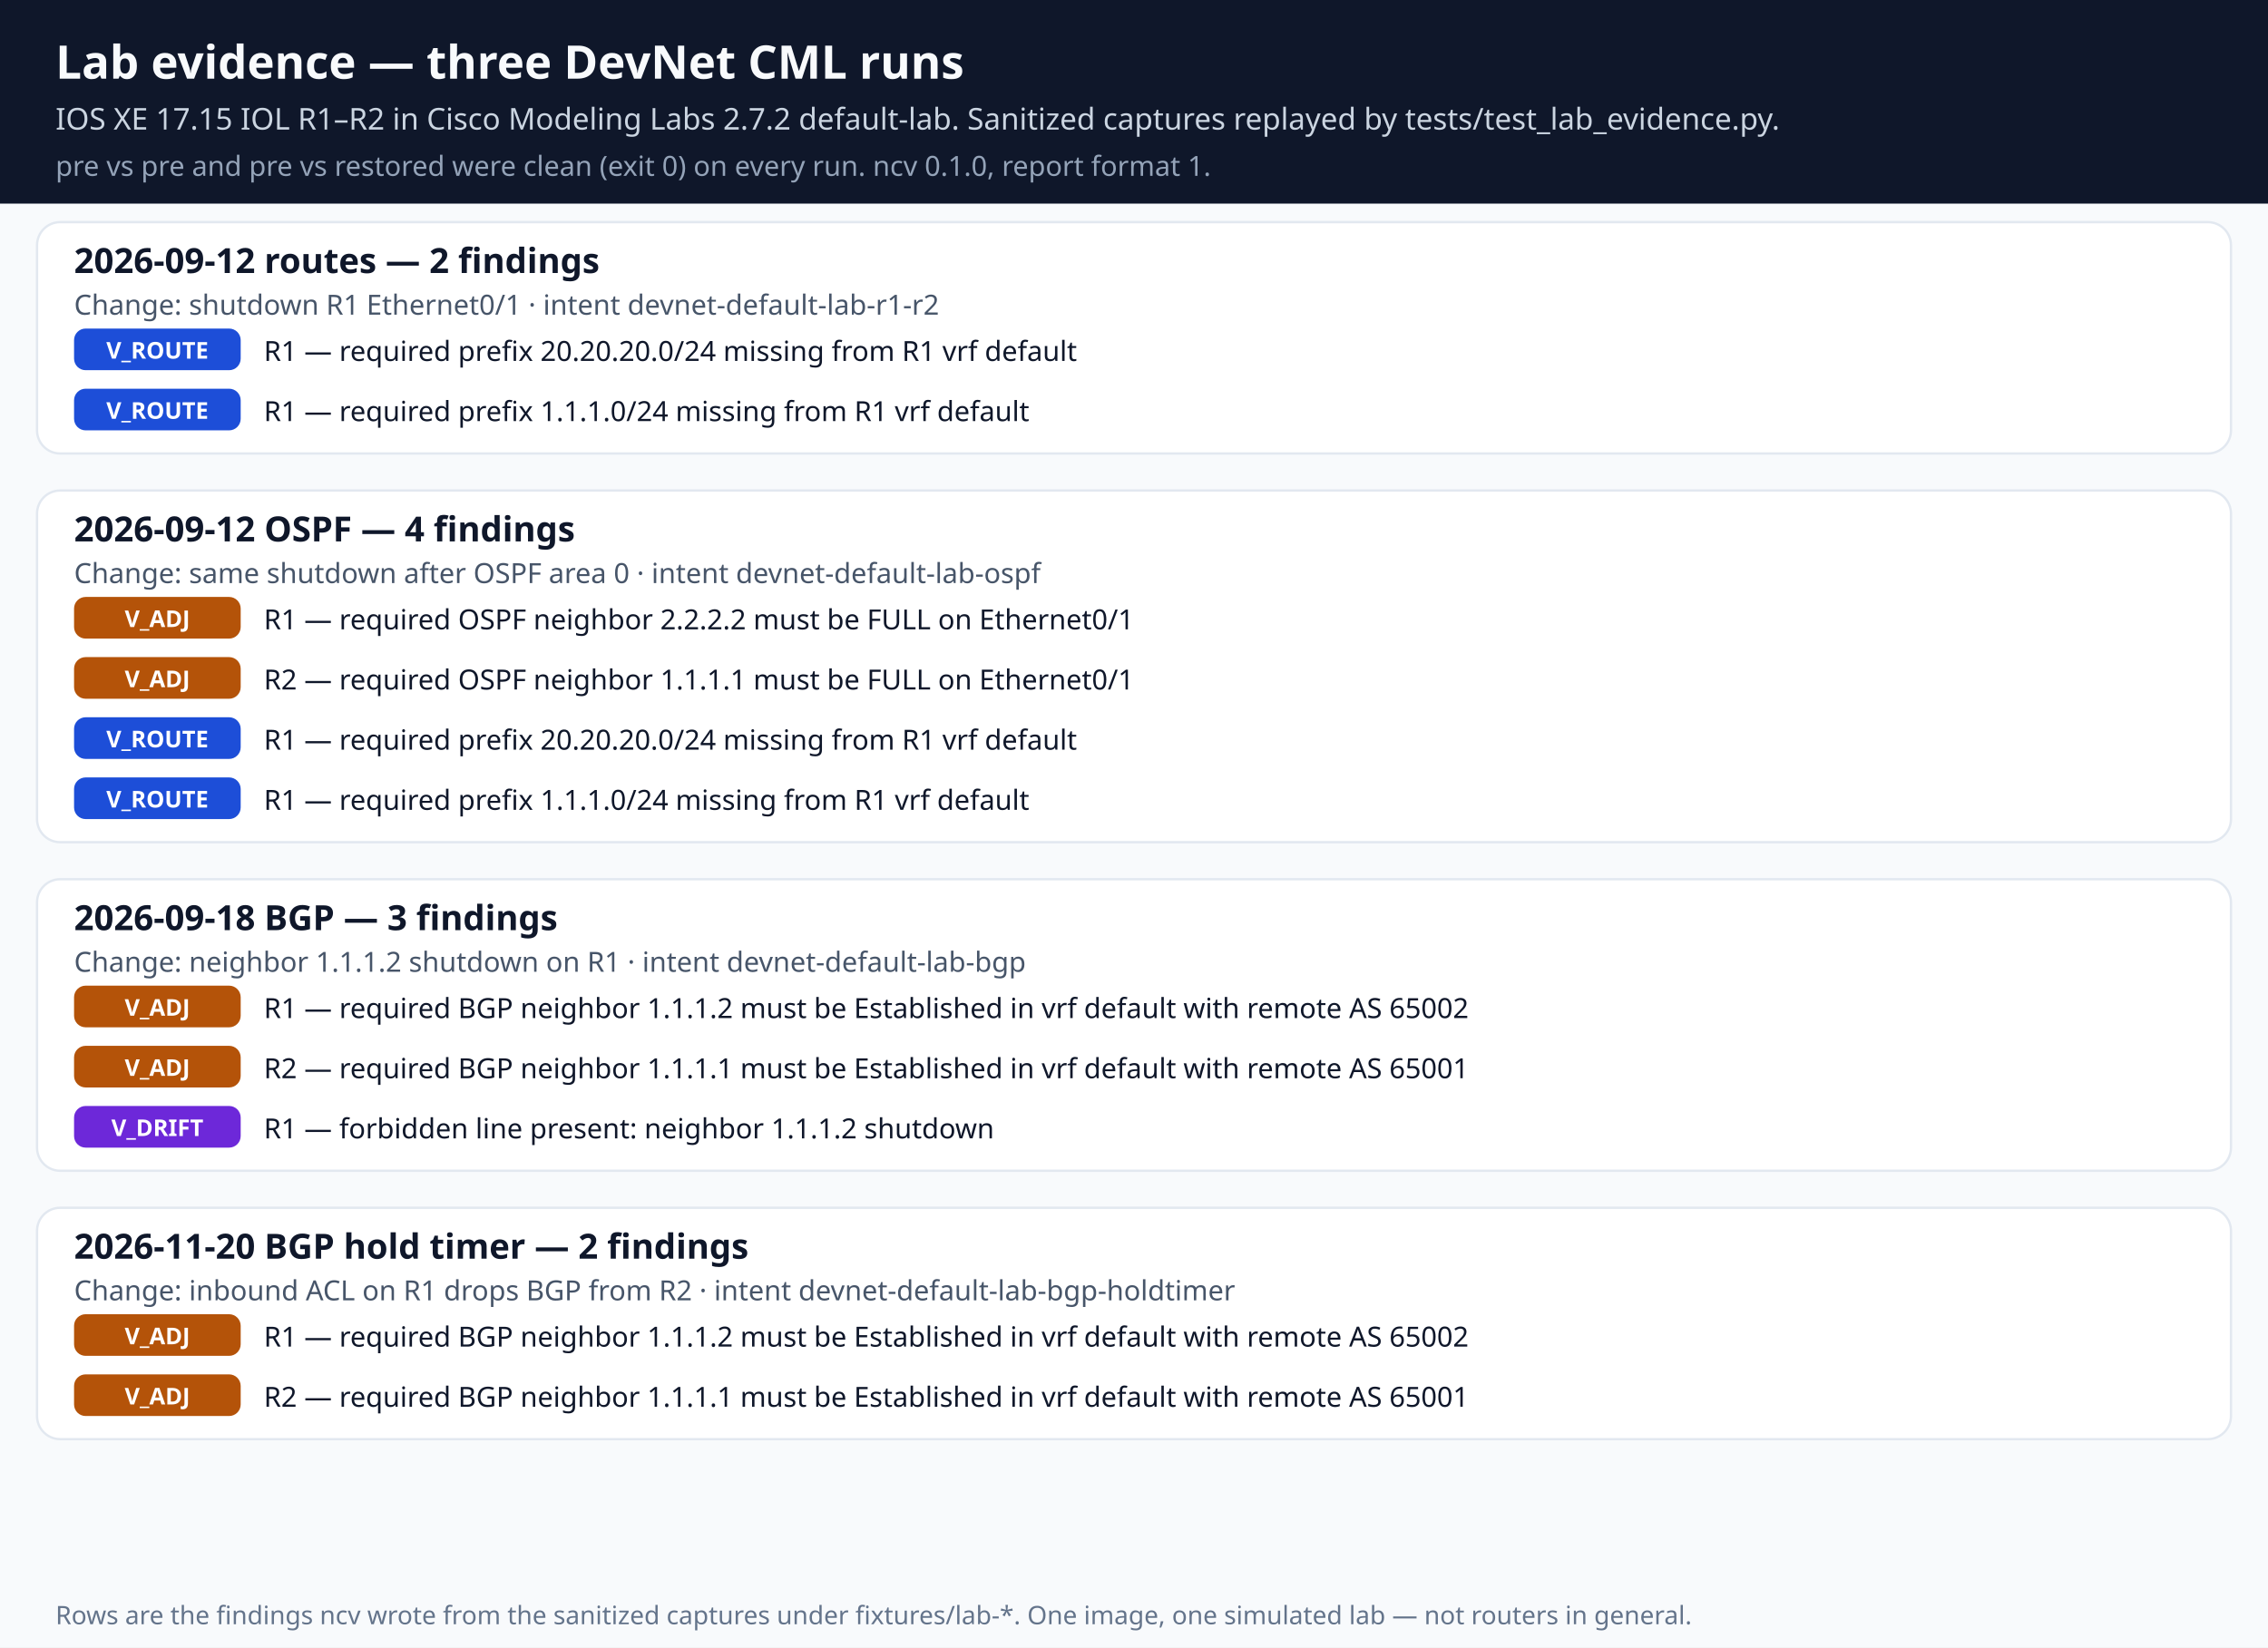
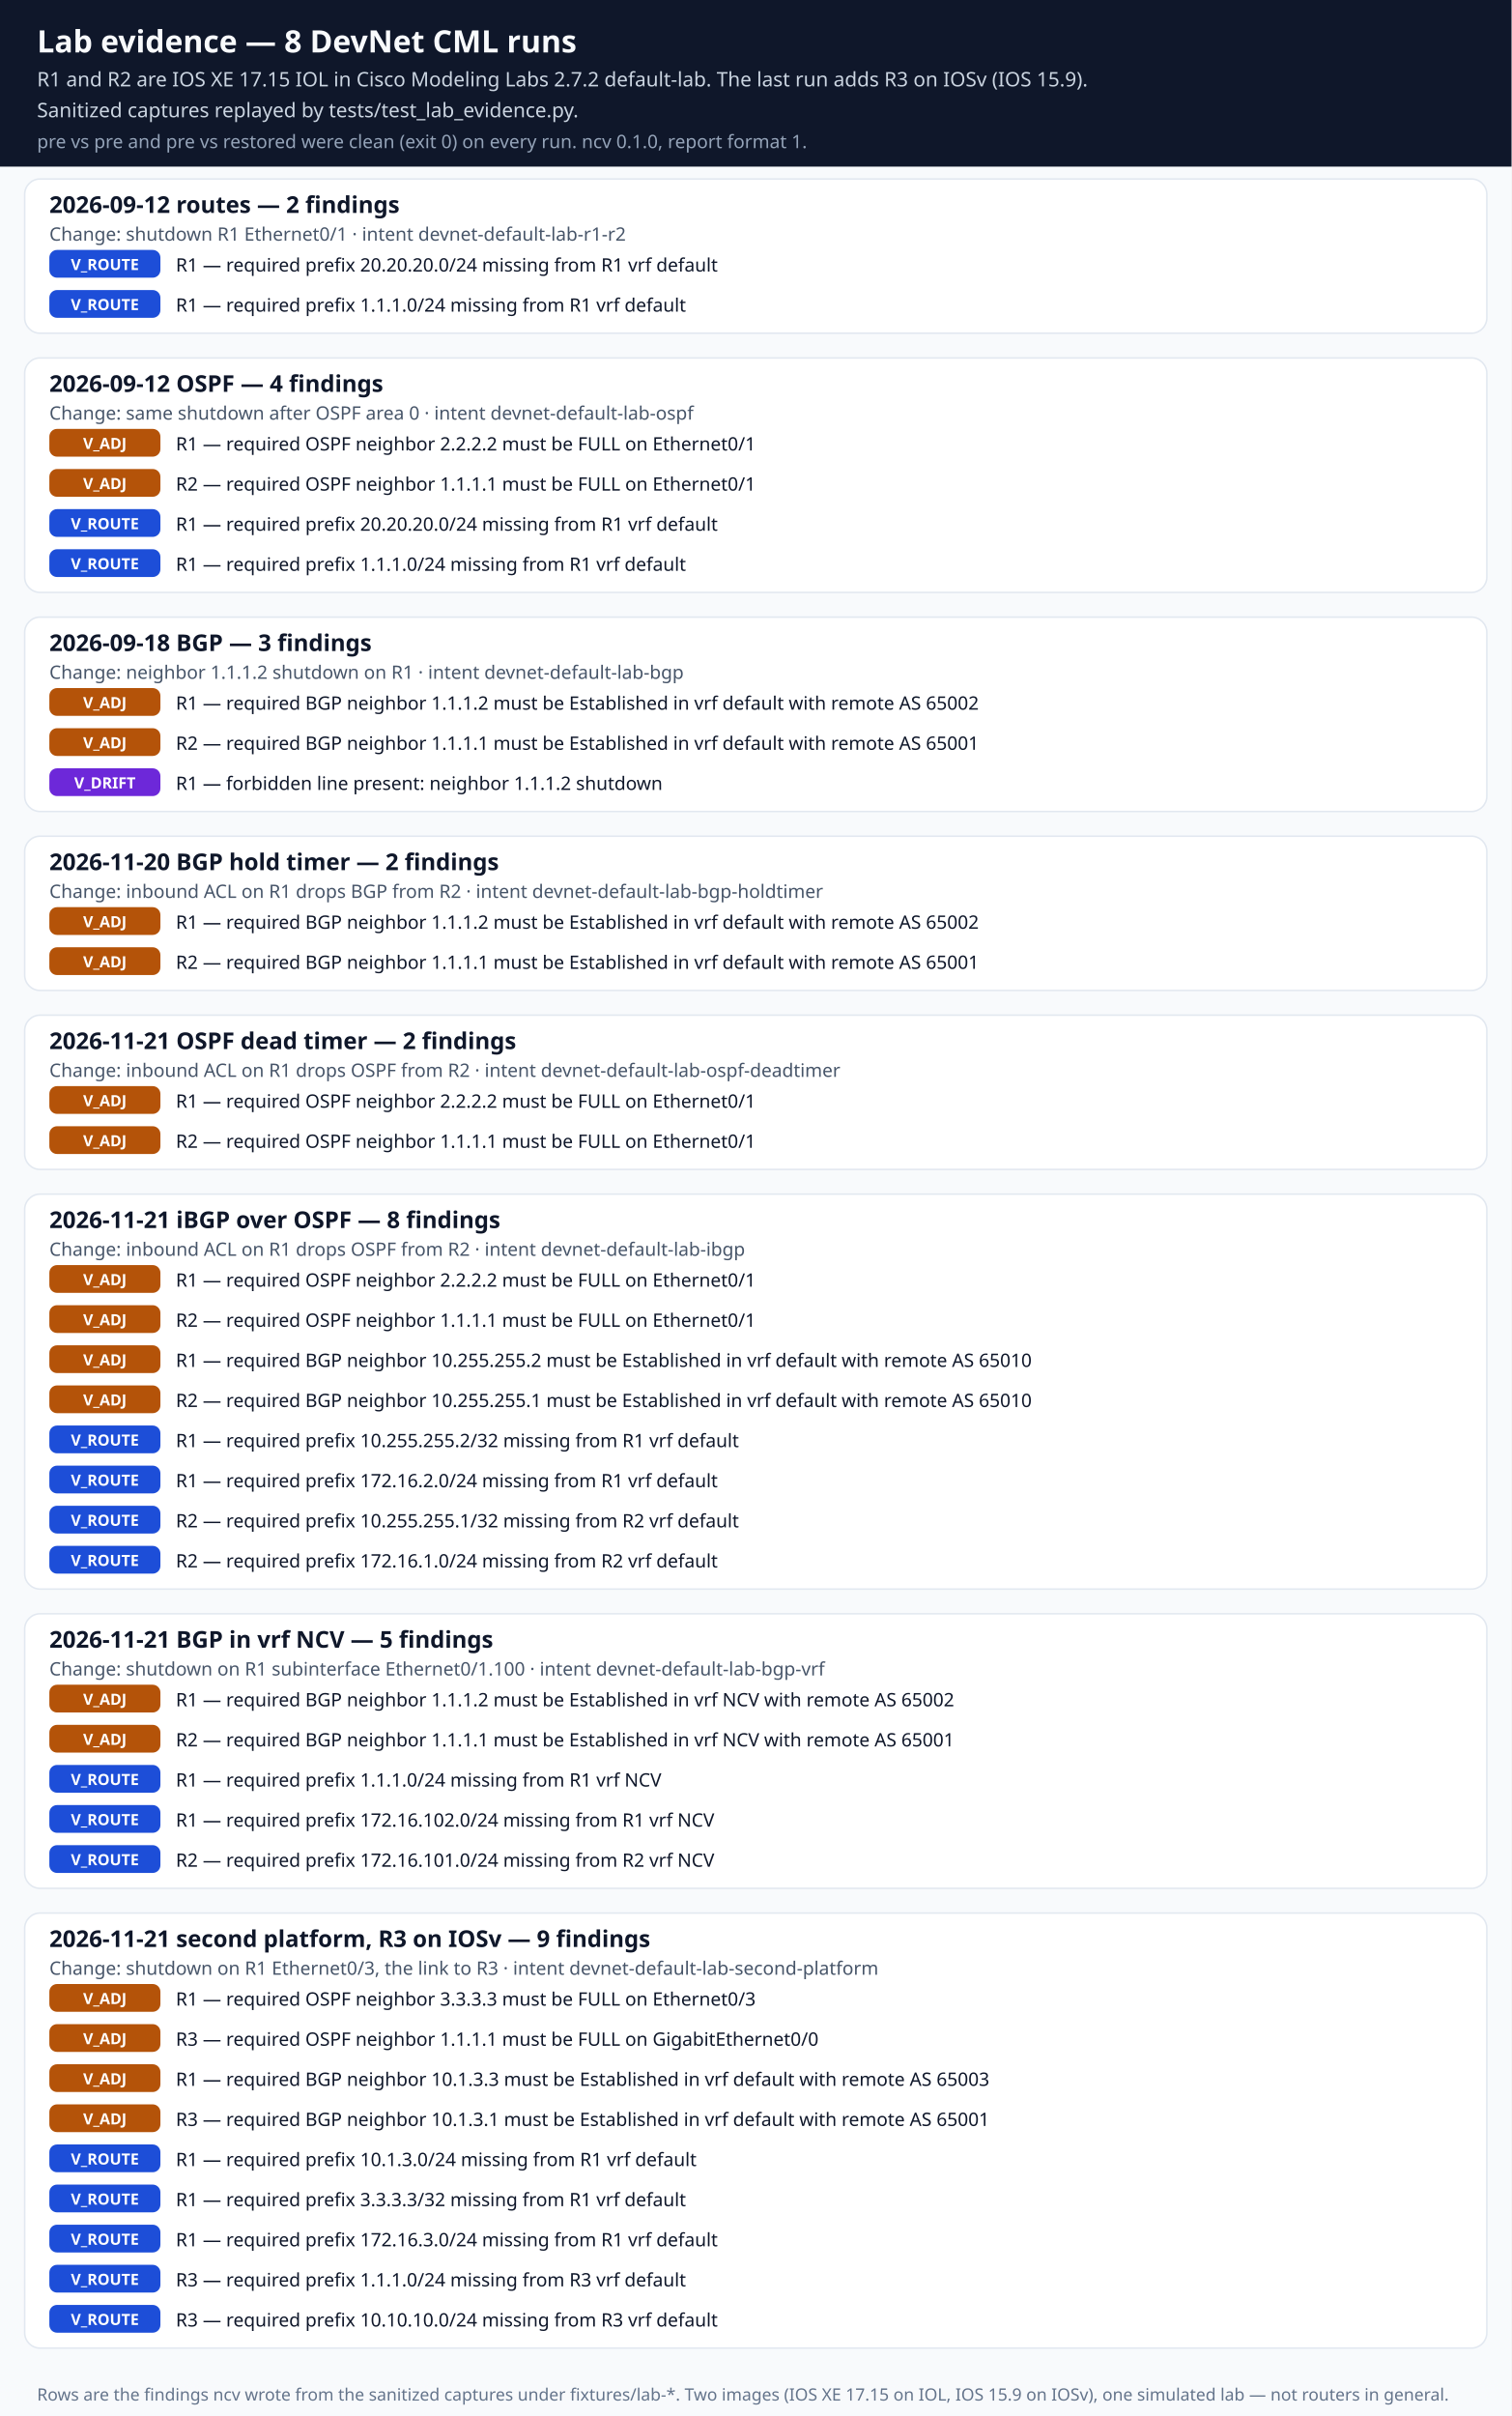
- <svg xmlns="http://www.w3.org/2000/svg" width="980" height="712" viewBox="0 0 980 712" role="img" aria-label="Lab evidence findings">
-   <rect width="980" height="712" fill="#f8fafc" />
-   <rect x="0" y="0" width="980" height="88" fill="#0f172a" />
-   <text x="24" y="34" font-size="20" font-family="ui-sans-serif, system-ui, sans-serif" fill="#f8fafc" font-weight="700">Lab evidence — three DevNet CML runs</text>
-   <text x="24" y="56" font-size="13" font-family="ui-sans-serif, system-ui, sans-serif" fill="#cbd5e1">IOS XE 17.15 IOL R1–R2 in Cisco Modeling Labs 2.7.2 default-lab. Sanitized captures replayed by tests/test_lab_evidence.py.</text>
-   <text x="24" y="76" font-size="12" font-family="ui-sans-serif, system-ui, sans-serif" fill="#94a3b8">pre vs pre and pre vs restored were clean (exit 0) on every run. ncv 0.1.0, report format 1.</text>
-   <rect x="16" y="96" width="948" height="100" rx="10" fill="#ffffff" stroke="#e2e8f0" />
-   <text x="32" y="118" font-size="15" font-family="ui-sans-serif, system-ui, sans-serif" font-weight="700" fill="#0f172a">2026-09-12 routes — 2 findings</text>
-   <text x="32" y="136" font-size="12" font-family="ui-sans-serif, system-ui, sans-serif" fill="#475569">Change: shutdown R1 Ethernet0/1 · intent devnet-default-lab-r1-r2</text>
-   <rect x="32" y="142" width="72" height="18" rx="5" fill="#1d4ed8" />
-   <text x="68" y="155" text-anchor="middle" font-size="10" font-family="ui-sans-serif, system-ui, sans-serif" fill="#fff" font-weight="700">V_ROUTE</text>
-   <text x="114" y="156" font-size="12" font-family="ui-sans-serif, system-ui, sans-serif" fill="#0f172a">R1 — required prefix 20.20.20.0/24 missing from R1 vrf default</text>
-   <rect x="32" y="168" width="72" height="18" rx="5" fill="#1d4ed8" />
-   <text x="68" y="181" text-anchor="middle" font-size="10" font-family="ui-sans-serif, system-ui, sans-serif" fill="#fff" font-weight="700">V_ROUTE</text>
-   <text x="114" y="182" font-size="12" font-family="ui-sans-serif, system-ui, sans-serif" fill="#0f172a">R1 — required prefix 1.1.1.0/24 missing from R1 vrf default</text>
-   <rect x="16" y="212" width="948" height="152" rx="10" fill="#ffffff" stroke="#e2e8f0" />
-   <text x="32" y="234" font-size="15" font-family="ui-sans-serif, system-ui, sans-serif" font-weight="700" fill="#0f172a">2026-09-12 OSPF — 4 findings</text>
-   <text x="32" y="252" font-size="12" font-family="ui-sans-serif, system-ui, sans-serif" fill="#475569">Change: same shutdown after OSPF area 0 · intent devnet-default-lab-ospf</text>
-   <rect x="32" y="258" width="72" height="18" rx="5" fill="#b45309" />
-   <text x="68" y="271" text-anchor="middle" font-size="10" font-family="ui-sans-serif, system-ui, sans-serif" fill="#fff" font-weight="700">V_ADJ</text>
-   <text x="114" y="272" font-size="12" font-family="ui-sans-serif, system-ui, sans-serif" fill="#0f172a">R1 — required OSPF neighbor 2.2.2.2 must be FULL on Ethernet0/1</text>
-   <rect x="32" y="284" width="72" height="18" rx="5" fill="#b45309" />
-   <text x="68" y="297" text-anchor="middle" font-size="10" font-family="ui-sans-serif, system-ui, sans-serif" fill="#fff" font-weight="700">V_ADJ</text>
-   <text x="114" y="298" font-size="12" font-family="ui-sans-serif, system-ui, sans-serif" fill="#0f172a">R2 — required OSPF neighbor 1.1.1.1 must be FULL on Ethernet0/1</text>
-   <rect x="32" y="310" width="72" height="18" rx="5" fill="#1d4ed8" />
-   <text x="68" y="323" text-anchor="middle" font-size="10" font-family="ui-sans-serif, system-ui, sans-serif" fill="#fff" font-weight="700">V_ROUTE</text>
-   <text x="114" y="324" font-size="12" font-family="ui-sans-serif, system-ui, sans-serif" fill="#0f172a">R1 — required prefix 20.20.20.0/24 missing from R1 vrf default</text>
-   <rect x="32" y="336" width="72" height="18" rx="5" fill="#1d4ed8" />
-   <text x="68" y="349" text-anchor="middle" font-size="10" font-family="ui-sans-serif, system-ui, sans-serif" fill="#fff" font-weight="700">V_ROUTE</text>
-   <text x="114" y="350" font-size="12" font-family="ui-sans-serif, system-ui, sans-serif" fill="#0f172a">R1 — required prefix 1.1.1.0/24 missing from R1 vrf default</text>
-   <rect x="16" y="380" width="948" height="126" rx="10" fill="#ffffff" stroke="#e2e8f0" />
-   <text x="32" y="402" font-size="15" font-family="ui-sans-serif, system-ui, sans-serif" font-weight="700" fill="#0f172a">2026-09-18 BGP — 3 findings</text>
-   <text x="32" y="420" font-size="12" font-family="ui-sans-serif, system-ui, sans-serif" fill="#475569">Change: neighbor 1.1.1.2 shutdown on R1 · intent devnet-default-lab-bgp</text>
-   <rect x="32" y="426" width="72" height="18" rx="5" fill="#b45309" />
-   <text x="68" y="439" text-anchor="middle" font-size="10" font-family="ui-sans-serif, system-ui, sans-serif" fill="#fff" font-weight="700">V_ADJ</text>
-   <text x="114" y="440" font-size="12" font-family="ui-sans-serif, system-ui, sans-serif" fill="#0f172a">R1 — required BGP neighbor 1.1.1.2 must be Established in vrf default with remote AS 65002</text>
-   <rect x="32" y="452" width="72" height="18" rx="5" fill="#b45309" />
-   <text x="68" y="465" text-anchor="middle" font-size="10" font-family="ui-sans-serif, system-ui, sans-serif" fill="#fff" font-weight="700">V_ADJ</text>
-   <text x="114" y="466" font-size="12" font-family="ui-sans-serif, system-ui, sans-serif" fill="#0f172a">R2 — required BGP neighbor 1.1.1.1 must be Established in vrf default with remote AS 65001</text>
-   <rect x="32" y="478" width="72" height="18" rx="5" fill="#6d28d9" />
-   <text x="68" y="491" text-anchor="middle" font-size="10" font-family="ui-sans-serif, system-ui, sans-serif" fill="#fff" font-weight="700">V_DRIFT</text>
-   <text x="114" y="492" font-size="12" font-family="ui-sans-serif, system-ui, sans-serif" fill="#0f172a">R1 — forbidden line present: neighbor 1.1.1.2 shutdown</text>
-   <rect x="16" y="522" width="948" height="100" rx="10" fill="#ffffff" stroke="#e2e8f0" />
-   <text x="32" y="544" font-size="15" font-family="ui-sans-serif, system-ui, sans-serif" font-weight="700" fill="#0f172a">2026-11-20 BGP hold timer — 2 findings</text>
-   <text x="32" y="562" font-size="12" font-family="ui-sans-serif, system-ui, sans-serif" fill="#475569">Change: inbound ACL on R1 drops BGP from R2 · intent devnet-default-lab-bgp-holdtimer</text>
-   <rect x="32" y="568" width="72" height="18" rx="5" fill="#b45309" />
-   <text x="68" y="581" text-anchor="middle" font-size="10" font-family="ui-sans-serif, system-ui, sans-serif" fill="#fff" font-weight="700">V_ADJ</text>
-   <text x="114" y="582" font-size="12" font-family="ui-sans-serif, system-ui, sans-serif" fill="#0f172a">R1 — required BGP neighbor 1.1.1.2 must be Established in vrf default with remote AS 65002</text>
-   <rect x="32" y="594" width="72" height="18" rx="5" fill="#b45309" />
-   <text x="68" y="607" text-anchor="middle" font-size="10" font-family="ui-sans-serif, system-ui, sans-serif" fill="#fff" font-weight="700">V_ADJ</text>
-   <text x="114" y="608" font-size="12" font-family="ui-sans-serif, system-ui, sans-serif" fill="#0f172a">R2 — required BGP neighbor 1.1.1.1 must be Established in vrf default with remote AS 65001</text>
-   <text x="24" y="702" font-size="11" font-family="ui-sans-serif, system-ui, sans-serif" fill="#64748b">Rows are the findings ncv wrote from the sanitized captures under fixtures/lab-*. One image, one simulated lab — not routers in general.</text>
+ <svg xmlns="http://www.w3.org/2000/svg" width="980" height="1566" viewBox="0 0 980 1566" role="img" aria-label="Lab evidence findings">
+   <rect width="980" height="1566" fill="#f8fafc" />
+   <rect x="0" y="0" width="980" height="108" fill="#0f172a" />
+   <text x="24" y="34" font-size="20" font-family="ui-sans-serif, system-ui, sans-serif" fill="#f8fafc" font-weight="700">Lab evidence — 8 DevNet CML runs</text>
+   <text x="24" y="56" font-size="13" font-family="ui-sans-serif, system-ui, sans-serif" fill="#cbd5e1">R1 and R2 are IOS XE 17.15 IOL in Cisco Modeling Labs 2.7.2 default-lab. The last run adds R3 on IOSv (IOS 15.9).</text>
+   <text x="24" y="76" font-size="13" font-family="ui-sans-serif, system-ui, sans-serif" fill="#cbd5e1">Sanitized captures replayed by tests/test_lab_evidence.py.</text>
+   <text x="24" y="96" font-size="12" font-family="ui-sans-serif, system-ui, sans-serif" fill="#94a3b8">pre vs pre and pre vs restored were clean (exit 0) on every run. ncv 0.1.0, report format 1.</text>
+   <rect x="16" y="116" width="948" height="100" rx="10" fill="#ffffff" stroke="#e2e8f0" />
+   <text x="32" y="138" font-size="15" font-family="ui-sans-serif, system-ui, sans-serif" font-weight="700" fill="#0f172a">2026-09-12 routes — 2 findings</text>
+   <text x="32" y="156" font-size="12" font-family="ui-sans-serif, system-ui, sans-serif" fill="#475569">Change: shutdown R1 Ethernet0/1 · intent devnet-default-lab-r1-r2</text>
+   <rect x="32" y="162" width="72" height="18" rx="5" fill="#1d4ed8" />
+   <text x="68" y="175" text-anchor="middle" font-size="10" font-family="ui-sans-serif, system-ui, sans-serif" fill="#fff" font-weight="700">V_ROUTE</text>
+   <text x="114" y="176" font-size="12" font-family="ui-sans-serif, system-ui, sans-serif" fill="#0f172a">R1 — required prefix 20.20.20.0/24 missing from R1 vrf default</text>
+   <rect x="32" y="188" width="72" height="18" rx="5" fill="#1d4ed8" />
+   <text x="68" y="201" text-anchor="middle" font-size="10" font-family="ui-sans-serif, system-ui, sans-serif" fill="#fff" font-weight="700">V_ROUTE</text>
+   <text x="114" y="202" font-size="12" font-family="ui-sans-serif, system-ui, sans-serif" fill="#0f172a">R1 — required prefix 1.1.1.0/24 missing from R1 vrf default</text>
+   <rect x="16" y="232" width="948" height="152" rx="10" fill="#ffffff" stroke="#e2e8f0" />
+   <text x="32" y="254" font-size="15" font-family="ui-sans-serif, system-ui, sans-serif" font-weight="700" fill="#0f172a">2026-09-12 OSPF — 4 findings</text>
+   <text x="32" y="272" font-size="12" font-family="ui-sans-serif, system-ui, sans-serif" fill="#475569">Change: same shutdown after OSPF area 0 · intent devnet-default-lab-ospf</text>
+   <rect x="32" y="278" width="72" height="18" rx="5" fill="#b45309" />
+   <text x="68" y="291" text-anchor="middle" font-size="10" font-family="ui-sans-serif, system-ui, sans-serif" fill="#fff" font-weight="700">V_ADJ</text>
+   <text x="114" y="292" font-size="12" font-family="ui-sans-serif, system-ui, sans-serif" fill="#0f172a">R1 — required OSPF neighbor 2.2.2.2 must be FULL on Ethernet0/1</text>
+   <rect x="32" y="304" width="72" height="18" rx="5" fill="#b45309" />
+   <text x="68" y="317" text-anchor="middle" font-size="10" font-family="ui-sans-serif, system-ui, sans-serif" fill="#fff" font-weight="700">V_ADJ</text>
+   <text x="114" y="318" font-size="12" font-family="ui-sans-serif, system-ui, sans-serif" fill="#0f172a">R2 — required OSPF neighbor 1.1.1.1 must be FULL on Ethernet0/1</text>
+   <rect x="32" y="330" width="72" height="18" rx="5" fill="#1d4ed8" />
+   <text x="68" y="343" text-anchor="middle" font-size="10" font-family="ui-sans-serif, system-ui, sans-serif" fill="#fff" font-weight="700">V_ROUTE</text>
+   <text x="114" y="344" font-size="12" font-family="ui-sans-serif, system-ui, sans-serif" fill="#0f172a">R1 — required prefix 20.20.20.0/24 missing from R1 vrf default</text>
+   <rect x="32" y="356" width="72" height="18" rx="5" fill="#1d4ed8" />
+   <text x="68" y="369" text-anchor="middle" font-size="10" font-family="ui-sans-serif, system-ui, sans-serif" fill="#fff" font-weight="700">V_ROUTE</text>
+   <text x="114" y="370" font-size="12" font-family="ui-sans-serif, system-ui, sans-serif" fill="#0f172a">R1 — required prefix 1.1.1.0/24 missing from R1 vrf default</text>
+   <rect x="16" y="400" width="948" height="126" rx="10" fill="#ffffff" stroke="#e2e8f0" />
+   <text x="32" y="422" font-size="15" font-family="ui-sans-serif, system-ui, sans-serif" font-weight="700" fill="#0f172a">2026-09-18 BGP — 3 findings</text>
+   <text x="32" y="440" font-size="12" font-family="ui-sans-serif, system-ui, sans-serif" fill="#475569">Change: neighbor 1.1.1.2 shutdown on R1 · intent devnet-default-lab-bgp</text>
+   <rect x="32" y="446" width="72" height="18" rx="5" fill="#b45309" />
+   <text x="68" y="459" text-anchor="middle" font-size="10" font-family="ui-sans-serif, system-ui, sans-serif" fill="#fff" font-weight="700">V_ADJ</text>
+   <text x="114" y="460" font-size="12" font-family="ui-sans-serif, system-ui, sans-serif" fill="#0f172a">R1 — required BGP neighbor 1.1.1.2 must be Established in vrf default with remote AS 65002</text>
+   <rect x="32" y="472" width="72" height="18" rx="5" fill="#b45309" />
+   <text x="68" y="485" text-anchor="middle" font-size="10" font-family="ui-sans-serif, system-ui, sans-serif" fill="#fff" font-weight="700">V_ADJ</text>
+   <text x="114" y="486" font-size="12" font-family="ui-sans-serif, system-ui, sans-serif" fill="#0f172a">R2 — required BGP neighbor 1.1.1.1 must be Established in vrf default with remote AS 65001</text>
+   <rect x="32" y="498" width="72" height="18" rx="5" fill="#6d28d9" />
+   <text x="68" y="511" text-anchor="middle" font-size="10" font-family="ui-sans-serif, system-ui, sans-serif" fill="#fff" font-weight="700">V_DRIFT</text>
+   <text x="114" y="512" font-size="12" font-family="ui-sans-serif, system-ui, sans-serif" fill="#0f172a">R1 — forbidden line present: neighbor 1.1.1.2 shutdown</text>
+   <rect x="16" y="542" width="948" height="100" rx="10" fill="#ffffff" stroke="#e2e8f0" />
+   <text x="32" y="564" font-size="15" font-family="ui-sans-serif, system-ui, sans-serif" font-weight="700" fill="#0f172a">2026-11-20 BGP hold timer — 2 findings</text>
+   <text x="32" y="582" font-size="12" font-family="ui-sans-serif, system-ui, sans-serif" fill="#475569">Change: inbound ACL on R1 drops BGP from R2 · intent devnet-default-lab-bgp-holdtimer</text>
+   <rect x="32" y="588" width="72" height="18" rx="5" fill="#b45309" />
+   <text x="68" y="601" text-anchor="middle" font-size="10" font-family="ui-sans-serif, system-ui, sans-serif" fill="#fff" font-weight="700">V_ADJ</text>
+   <text x="114" y="602" font-size="12" font-family="ui-sans-serif, system-ui, sans-serif" fill="#0f172a">R1 — required BGP neighbor 1.1.1.2 must be Established in vrf default with remote AS 65002</text>
+   <rect x="32" y="614" width="72" height="18" rx="5" fill="#b45309" />
+   <text x="68" y="627" text-anchor="middle" font-size="10" font-family="ui-sans-serif, system-ui, sans-serif" fill="#fff" font-weight="700">V_ADJ</text>
+   <text x="114" y="628" font-size="12" font-family="ui-sans-serif, system-ui, sans-serif" fill="#0f172a">R2 — required BGP neighbor 1.1.1.1 must be Established in vrf default with remote AS 65001</text>
+   <rect x="16" y="658" width="948" height="100" rx="10" fill="#ffffff" stroke="#e2e8f0" />
+   <text x="32" y="680" font-size="15" font-family="ui-sans-serif, system-ui, sans-serif" font-weight="700" fill="#0f172a">2026-11-21 OSPF dead timer — 2 findings</text>
+   <text x="32" y="698" font-size="12" font-family="ui-sans-serif, system-ui, sans-serif" fill="#475569">Change: inbound ACL on R1 drops OSPF from R2 · intent devnet-default-lab-ospf-deadtimer</text>
+   <rect x="32" y="704" width="72" height="18" rx="5" fill="#b45309" />
+   <text x="68" y="717" text-anchor="middle" font-size="10" font-family="ui-sans-serif, system-ui, sans-serif" fill="#fff" font-weight="700">V_ADJ</text>
+   <text x="114" y="718" font-size="12" font-family="ui-sans-serif, system-ui, sans-serif" fill="#0f172a">R1 — required OSPF neighbor 2.2.2.2 must be FULL on Ethernet0/1</text>
+   <rect x="32" y="730" width="72" height="18" rx="5" fill="#b45309" />
+   <text x="68" y="743" text-anchor="middle" font-size="10" font-family="ui-sans-serif, system-ui, sans-serif" fill="#fff" font-weight="700">V_ADJ</text>
+   <text x="114" y="744" font-size="12" font-family="ui-sans-serif, system-ui, sans-serif" fill="#0f172a">R2 — required OSPF neighbor 1.1.1.1 must be FULL on Ethernet0/1</text>
+   <rect x="16" y="774" width="948" height="256" rx="10" fill="#ffffff" stroke="#e2e8f0" />
+   <text x="32" y="796" font-size="15" font-family="ui-sans-serif, system-ui, sans-serif" font-weight="700" fill="#0f172a">2026-11-21 iBGP over OSPF — 8 findings</text>
+   <text x="32" y="814" font-size="12" font-family="ui-sans-serif, system-ui, sans-serif" fill="#475569">Change: inbound ACL on R1 drops OSPF from R2 · intent devnet-default-lab-ibgp</text>
+   <rect x="32" y="820" width="72" height="18" rx="5" fill="#b45309" />
+   <text x="68" y="833" text-anchor="middle" font-size="10" font-family="ui-sans-serif, system-ui, sans-serif" fill="#fff" font-weight="700">V_ADJ</text>
+   <text x="114" y="834" font-size="12" font-family="ui-sans-serif, system-ui, sans-serif" fill="#0f172a">R1 — required OSPF neighbor 2.2.2.2 must be FULL on Ethernet0/1</text>
+   <rect x="32" y="846" width="72" height="18" rx="5" fill="#b45309" />
+   <text x="68" y="859" text-anchor="middle" font-size="10" font-family="ui-sans-serif, system-ui, sans-serif" fill="#fff" font-weight="700">V_ADJ</text>
+   <text x="114" y="860" font-size="12" font-family="ui-sans-serif, system-ui, sans-serif" fill="#0f172a">R2 — required OSPF neighbor 1.1.1.1 must be FULL on Ethernet0/1</text>
+   <rect x="32" y="872" width="72" height="18" rx="5" fill="#b45309" />
+   <text x="68" y="885" text-anchor="middle" font-size="10" font-family="ui-sans-serif, system-ui, sans-serif" fill="#fff" font-weight="700">V_ADJ</text>
+   <text x="114" y="886" font-size="12" font-family="ui-sans-serif, system-ui, sans-serif" fill="#0f172a">R1 — required BGP neighbor 10.255.255.2 must be Established in vrf default with remote AS 65010</text>
+   <rect x="32" y="898" width="72" height="18" rx="5" fill="#b45309" />
+   <text x="68" y="911" text-anchor="middle" font-size="10" font-family="ui-sans-serif, system-ui, sans-serif" fill="#fff" font-weight="700">V_ADJ</text>
+   <text x="114" y="912" font-size="12" font-family="ui-sans-serif, system-ui, sans-serif" fill="#0f172a">R2 — required BGP neighbor 10.255.255.1 must be Established in vrf default with remote AS 65010</text>
+   <rect x="32" y="924" width="72" height="18" rx="5" fill="#1d4ed8" />
+   <text x="68" y="937" text-anchor="middle" font-size="10" font-family="ui-sans-serif, system-ui, sans-serif" fill="#fff" font-weight="700">V_ROUTE</text>
+   <text x="114" y="938" font-size="12" font-family="ui-sans-serif, system-ui, sans-serif" fill="#0f172a">R1 — required prefix 10.255.255.2/32 missing from R1 vrf default</text>
+   <rect x="32" y="950" width="72" height="18" rx="5" fill="#1d4ed8" />
+   <text x="68" y="963" text-anchor="middle" font-size="10" font-family="ui-sans-serif, system-ui, sans-serif" fill="#fff" font-weight="700">V_ROUTE</text>
+   <text x="114" y="964" font-size="12" font-family="ui-sans-serif, system-ui, sans-serif" fill="#0f172a">R1 — required prefix 172.16.2.0/24 missing from R1 vrf default</text>
+   <rect x="32" y="976" width="72" height="18" rx="5" fill="#1d4ed8" />
+   <text x="68" y="989" text-anchor="middle" font-size="10" font-family="ui-sans-serif, system-ui, sans-serif" fill="#fff" font-weight="700">V_ROUTE</text>
+   <text x="114" y="990" font-size="12" font-family="ui-sans-serif, system-ui, sans-serif" fill="#0f172a">R2 — required prefix 10.255.255.1/32 missing from R2 vrf default</text>
+   <rect x="32" y="1002" width="72" height="18" rx="5" fill="#1d4ed8" />
+   <text x="68" y="1015" text-anchor="middle" font-size="10" font-family="ui-sans-serif, system-ui, sans-serif" fill="#fff" font-weight="700">V_ROUTE</text>
+   <text x="114" y="1016" font-size="12" font-family="ui-sans-serif, system-ui, sans-serif" fill="#0f172a">R2 — required prefix 172.16.1.0/24 missing from R2 vrf default</text>
+   <rect x="16" y="1046" width="948" height="178" rx="10" fill="#ffffff" stroke="#e2e8f0" />
+   <text x="32" y="1068" font-size="15" font-family="ui-sans-serif, system-ui, sans-serif" font-weight="700" fill="#0f172a">2026-11-21 BGP in vrf NCV — 5 findings</text>
+   <text x="32" y="1086" font-size="12" font-family="ui-sans-serif, system-ui, sans-serif" fill="#475569">Change: shutdown on R1 subinterface Ethernet0/1.100 · intent devnet-default-lab-bgp-vrf</text>
+   <rect x="32" y="1092" width="72" height="18" rx="5" fill="#b45309" />
+   <text x="68" y="1105" text-anchor="middle" font-size="10" font-family="ui-sans-serif, system-ui, sans-serif" fill="#fff" font-weight="700">V_ADJ</text>
+   <text x="114" y="1106" font-size="12" font-family="ui-sans-serif, system-ui, sans-serif" fill="#0f172a">R1 — required BGP neighbor 1.1.1.2 must be Established in vrf NCV with remote AS 65002</text>
+   <rect x="32" y="1118" width="72" height="18" rx="5" fill="#b45309" />
+   <text x="68" y="1131" text-anchor="middle" font-size="10" font-family="ui-sans-serif, system-ui, sans-serif" fill="#fff" font-weight="700">V_ADJ</text>
+   <text x="114" y="1132" font-size="12" font-family="ui-sans-serif, system-ui, sans-serif" fill="#0f172a">R2 — required BGP neighbor 1.1.1.1 must be Established in vrf NCV with remote AS 65001</text>
+   <rect x="32" y="1144" width="72" height="18" rx="5" fill="#1d4ed8" />
+   <text x="68" y="1157" text-anchor="middle" font-size="10" font-family="ui-sans-serif, system-ui, sans-serif" fill="#fff" font-weight="700">V_ROUTE</text>
+   <text x="114" y="1158" font-size="12" font-family="ui-sans-serif, system-ui, sans-serif" fill="#0f172a">R1 — required prefix 1.1.1.0/24 missing from R1 vrf NCV</text>
+   <rect x="32" y="1170" width="72" height="18" rx="5" fill="#1d4ed8" />
+   <text x="68" y="1183" text-anchor="middle" font-size="10" font-family="ui-sans-serif, system-ui, sans-serif" fill="#fff" font-weight="700">V_ROUTE</text>
+   <text x="114" y="1184" font-size="12" font-family="ui-sans-serif, system-ui, sans-serif" fill="#0f172a">R1 — required prefix 172.16.102.0/24 missing from R1 vrf NCV</text>
+   <rect x="32" y="1196" width="72" height="18" rx="5" fill="#1d4ed8" />
+   <text x="68" y="1209" text-anchor="middle" font-size="10" font-family="ui-sans-serif, system-ui, sans-serif" fill="#fff" font-weight="700">V_ROUTE</text>
+   <text x="114" y="1210" font-size="12" font-family="ui-sans-serif, system-ui, sans-serif" fill="#0f172a">R2 — required prefix 172.16.101.0/24 missing from R2 vrf NCV</text>
+   <rect x="16" y="1240" width="948" height="282" rx="10" fill="#ffffff" stroke="#e2e8f0" />
+   <text x="32" y="1262" font-size="15" font-family="ui-sans-serif, system-ui, sans-serif" font-weight="700" fill="#0f172a">2026-11-21 second platform, R3 on IOSv — 9 findings</text>
+   <text x="32" y="1280" font-size="12" font-family="ui-sans-serif, system-ui, sans-serif" fill="#475569">Change: shutdown on R1 Ethernet0/3, the link to R3 · intent devnet-default-lab-second-platform</text>
+   <rect x="32" y="1286" width="72" height="18" rx="5" fill="#b45309" />
+   <text x="68" y="1299" text-anchor="middle" font-size="10" font-family="ui-sans-serif, system-ui, sans-serif" fill="#fff" font-weight="700">V_ADJ</text>
+   <text x="114" y="1300" font-size="12" font-family="ui-sans-serif, system-ui, sans-serif" fill="#0f172a">R1 — required OSPF neighbor 3.3.3.3 must be FULL on Ethernet0/3</text>
+   <rect x="32" y="1312" width="72" height="18" rx="5" fill="#b45309" />
+   <text x="68" y="1325" text-anchor="middle" font-size="10" font-family="ui-sans-serif, system-ui, sans-serif" fill="#fff" font-weight="700">V_ADJ</text>
+   <text x="114" y="1326" font-size="12" font-family="ui-sans-serif, system-ui, sans-serif" fill="#0f172a">R3 — required OSPF neighbor 1.1.1.1 must be FULL on GigabitEthernet0/0</text>
+   <rect x="32" y="1338" width="72" height="18" rx="5" fill="#b45309" />
+   <text x="68" y="1351" text-anchor="middle" font-size="10" font-family="ui-sans-serif, system-ui, sans-serif" fill="#fff" font-weight="700">V_ADJ</text>
+   <text x="114" y="1352" font-size="12" font-family="ui-sans-serif, system-ui, sans-serif" fill="#0f172a">R1 — required BGP neighbor 10.1.3.3 must be Established in vrf default with remote AS 65003</text>
+   <rect x="32" y="1364" width="72" height="18" rx="5" fill="#b45309" />
+   <text x="68" y="1377" text-anchor="middle" font-size="10" font-family="ui-sans-serif, system-ui, sans-serif" fill="#fff" font-weight="700">V_ADJ</text>
+   <text x="114" y="1378" font-size="12" font-family="ui-sans-serif, system-ui, sans-serif" fill="#0f172a">R3 — required BGP neighbor 10.1.3.1 must be Established in vrf default with remote AS 65001</text>
+   <rect x="32" y="1390" width="72" height="18" rx="5" fill="#1d4ed8" />
+   <text x="68" y="1403" text-anchor="middle" font-size="10" font-family="ui-sans-serif, system-ui, sans-serif" fill="#fff" font-weight="700">V_ROUTE</text>
+   <text x="114" y="1404" font-size="12" font-family="ui-sans-serif, system-ui, sans-serif" fill="#0f172a">R1 — required prefix 10.1.3.0/24 missing from R1 vrf default</text>
+   <rect x="32" y="1416" width="72" height="18" rx="5" fill="#1d4ed8" />
+   <text x="68" y="1429" text-anchor="middle" font-size="10" font-family="ui-sans-serif, system-ui, sans-serif" fill="#fff" font-weight="700">V_ROUTE</text>
+   <text x="114" y="1430" font-size="12" font-family="ui-sans-serif, system-ui, sans-serif" fill="#0f172a">R1 — required prefix 3.3.3.3/32 missing from R1 vrf default</text>
+   <rect x="32" y="1442" width="72" height="18" rx="5" fill="#1d4ed8" />
+   <text x="68" y="1455" text-anchor="middle" font-size="10" font-family="ui-sans-serif, system-ui, sans-serif" fill="#fff" font-weight="700">V_ROUTE</text>
+   <text x="114" y="1456" font-size="12" font-family="ui-sans-serif, system-ui, sans-serif" fill="#0f172a">R1 — required prefix 172.16.3.0/24 missing from R1 vrf default</text>
+   <rect x="32" y="1468" width="72" height="18" rx="5" fill="#1d4ed8" />
+   <text x="68" y="1481" text-anchor="middle" font-size="10" font-family="ui-sans-serif, system-ui, sans-serif" fill="#fff" font-weight="700">V_ROUTE</text>
+   <text x="114" y="1482" font-size="12" font-family="ui-sans-serif, system-ui, sans-serif" fill="#0f172a">R3 — required prefix 1.1.1.0/24 missing from R3 vrf default</text>
+   <rect x="32" y="1494" width="72" height="18" rx="5" fill="#1d4ed8" />
+   <text x="68" y="1507" text-anchor="middle" font-size="10" font-family="ui-sans-serif, system-ui, sans-serif" fill="#fff" font-weight="700">V_ROUTE</text>
+   <text x="114" y="1508" font-size="12" font-family="ui-sans-serif, system-ui, sans-serif" fill="#0f172a">R3 — required prefix 10.10.10.0/24 missing from R3 vrf default</text>
+   <text x="24" y="1556" font-size="11" font-family="ui-sans-serif, system-ui, sans-serif" fill="#64748b">Rows are the findings ncv wrote from the sanitized captures under fixtures/lab-*. Two images (IOS XE 17.15 on IOL, IOS 15.9 on IOSv), one simulated lab — not routers in general.</text>
</svg>
